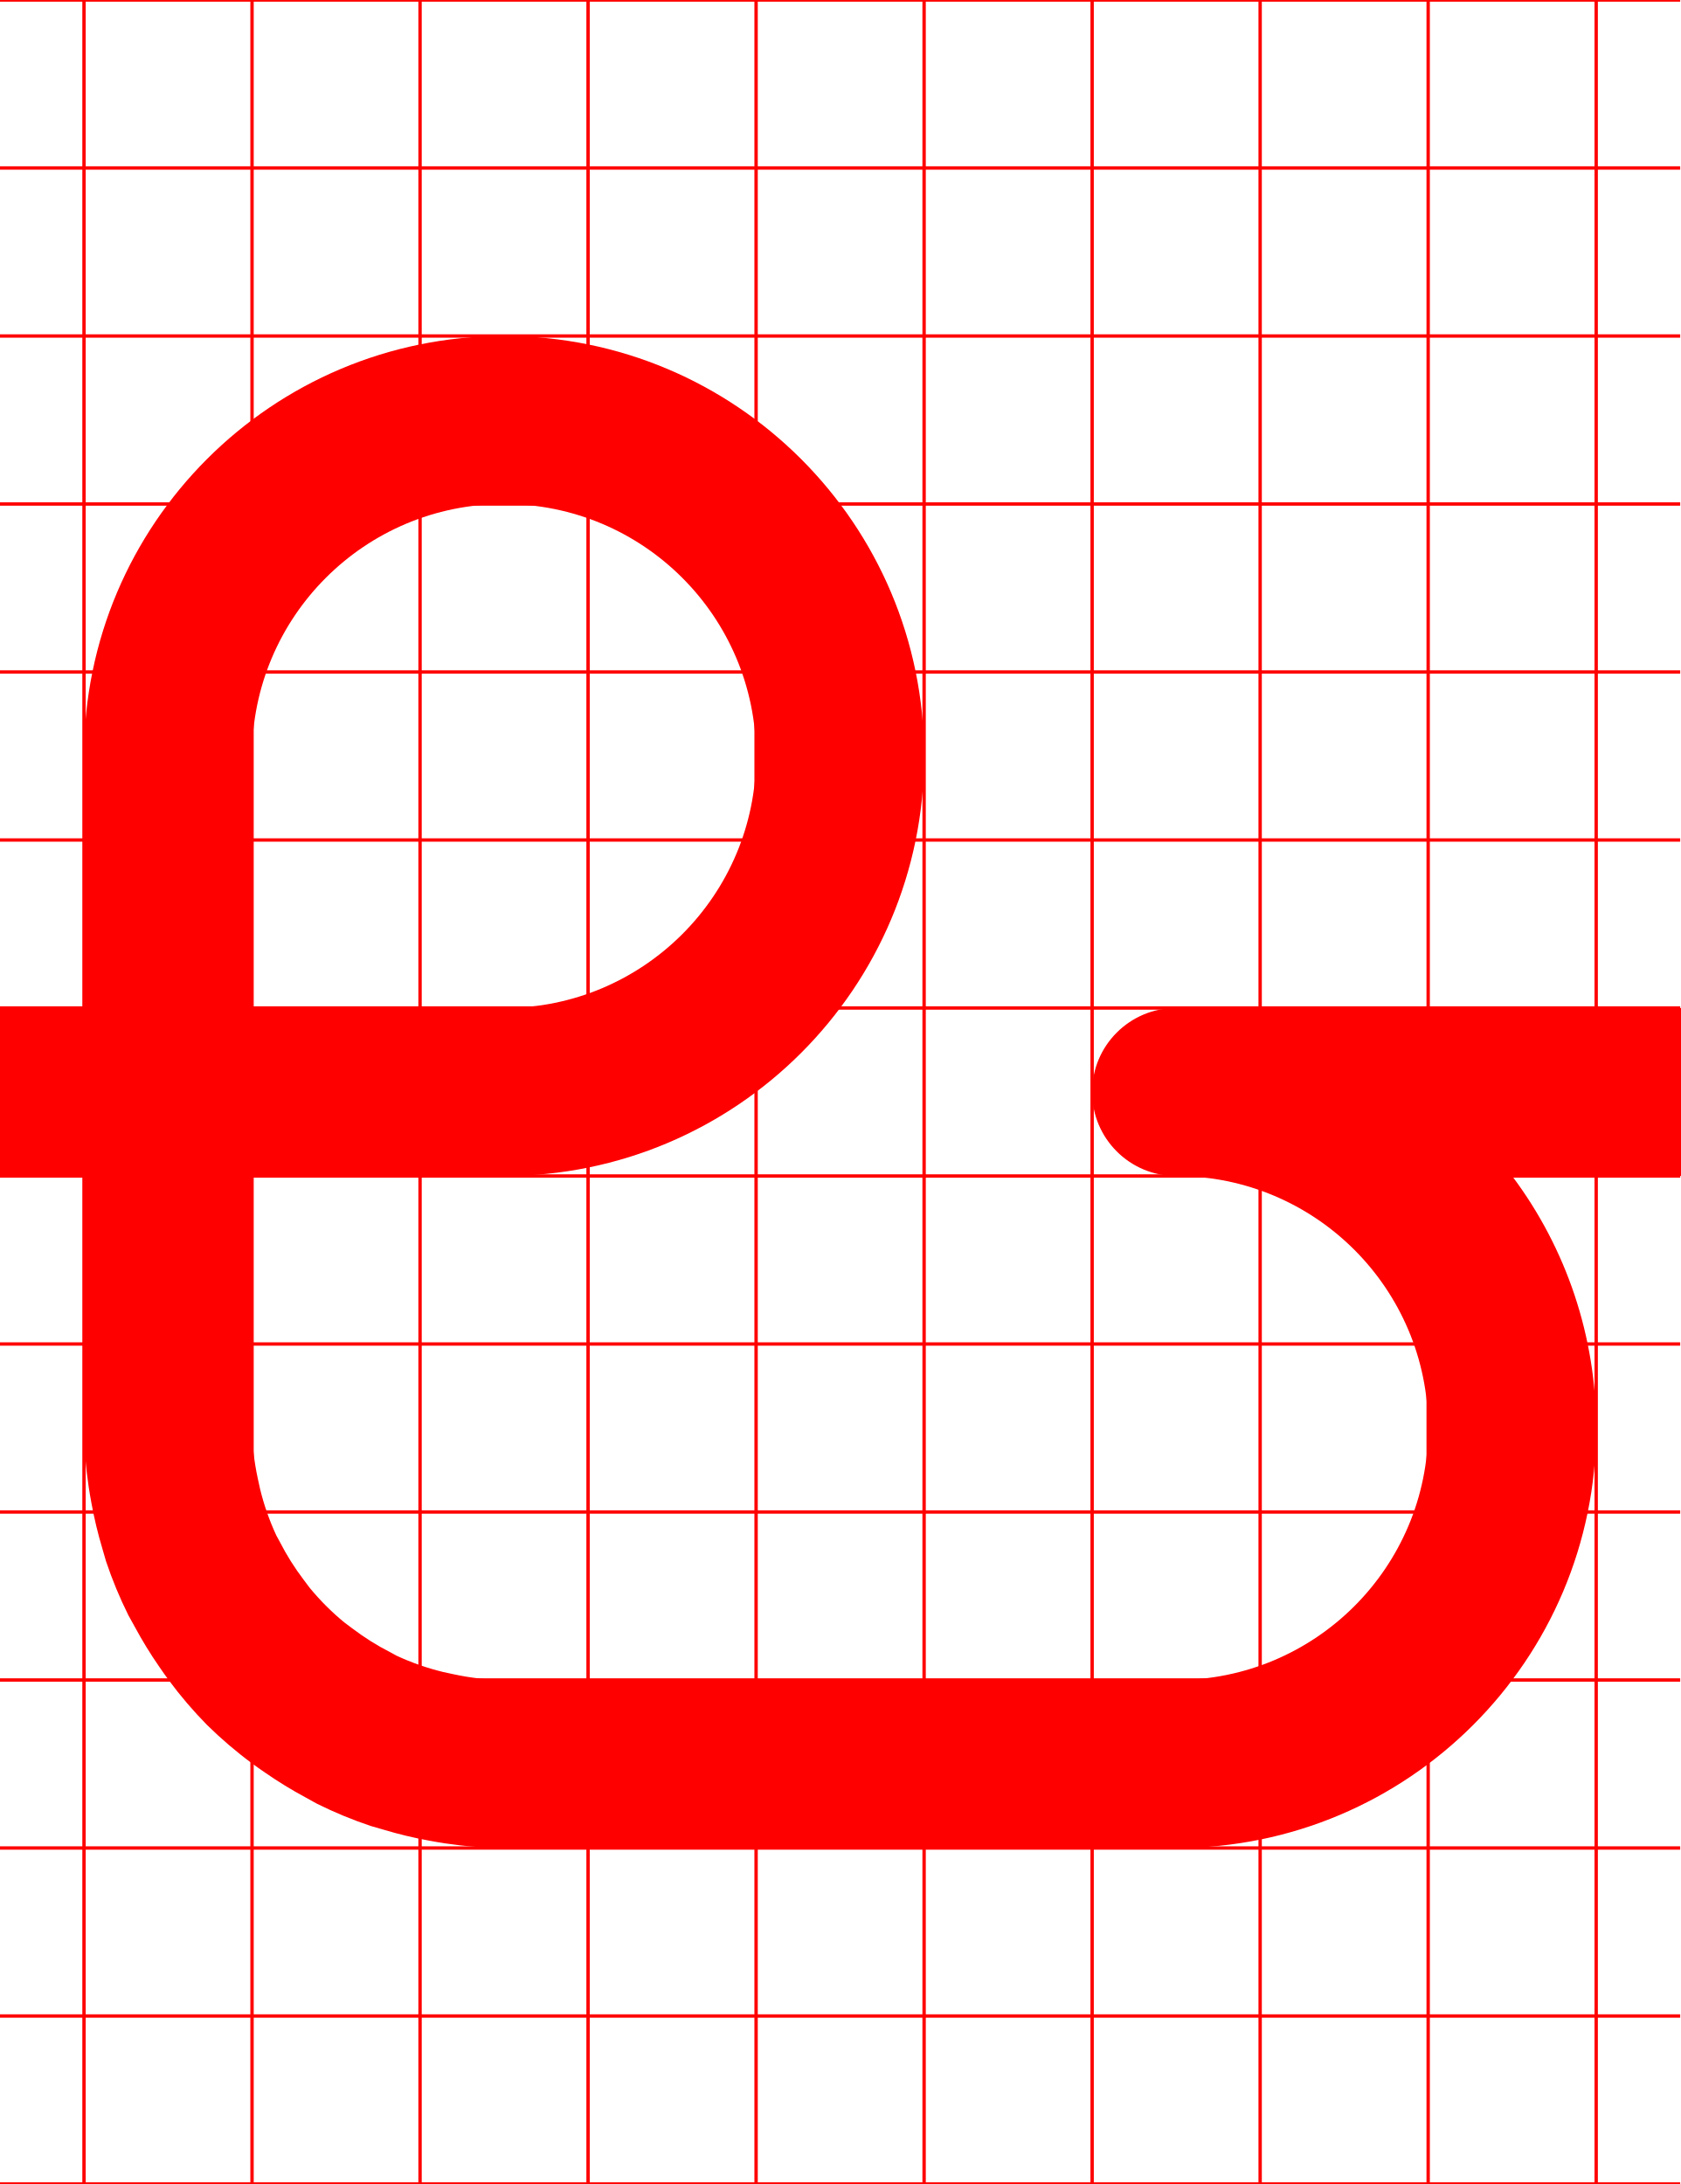
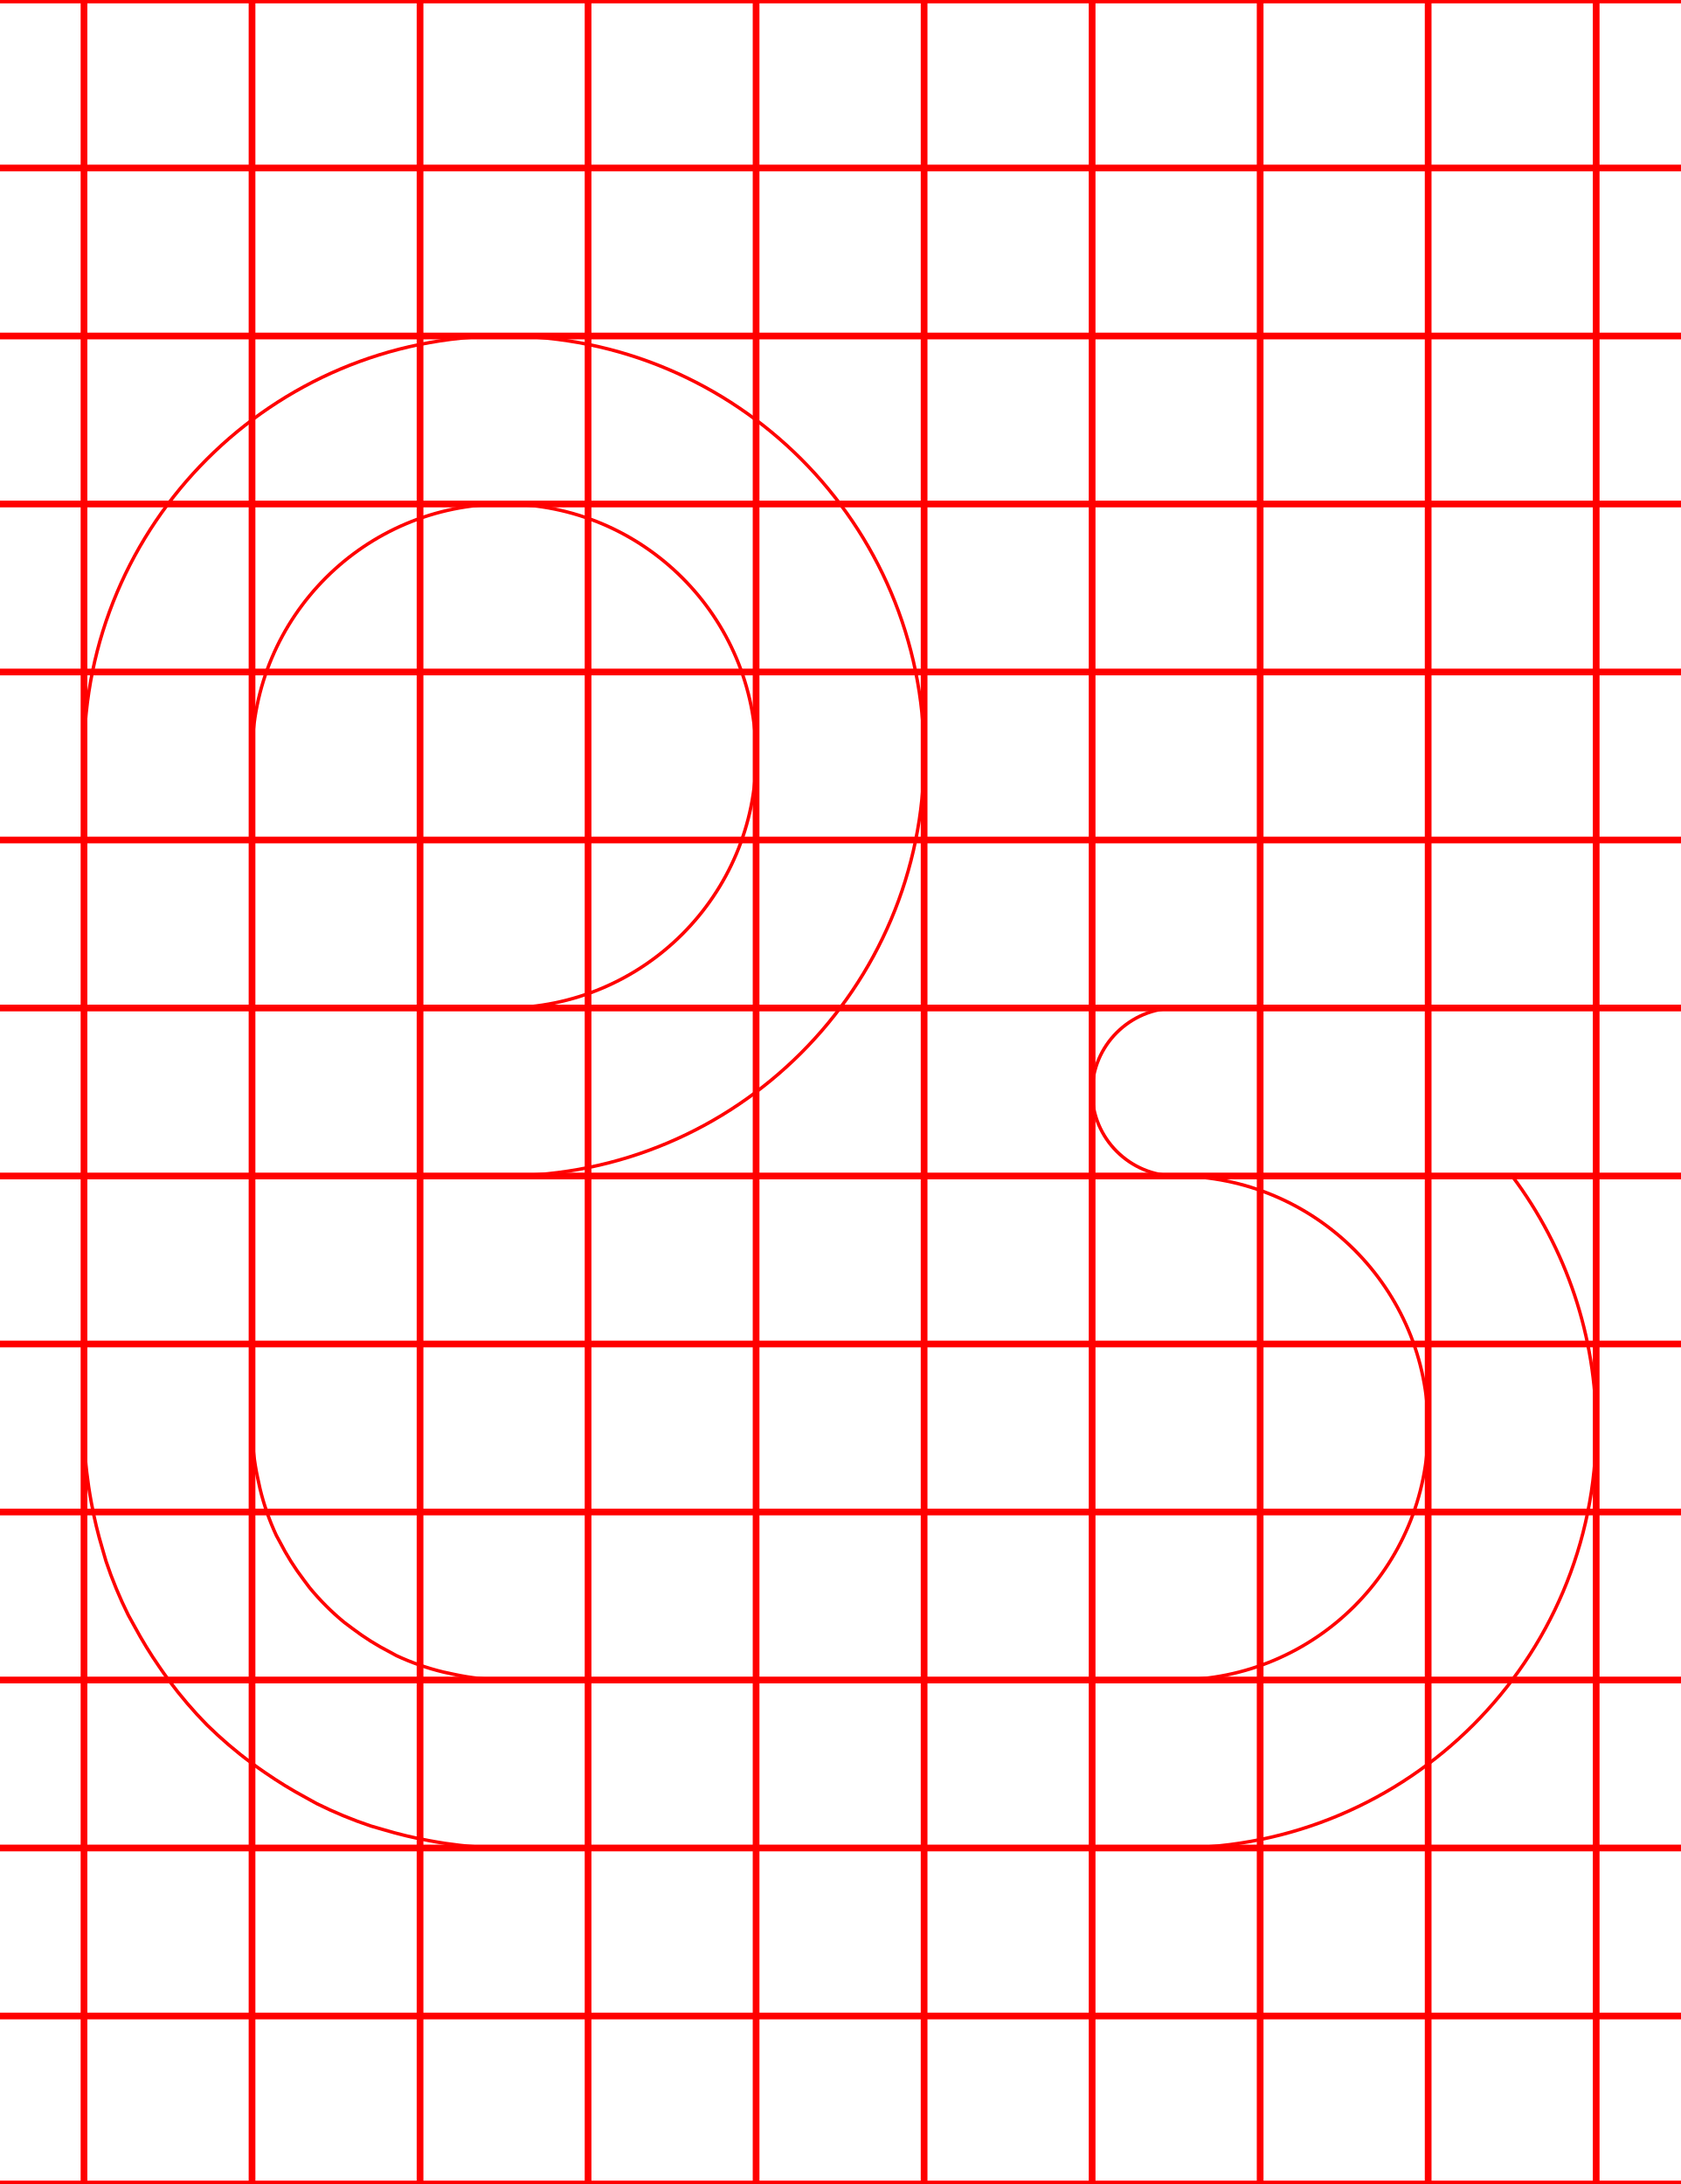
<svg xmlns="http://www.w3.org/2000/svg" width="500" height="650">
-   <path d="M 150 100 A 125 125 0 0 0 25 225 L 25 300 L 0 300 A 25 25 0 0 0 -25 325 A 25 25 0 0 0 0 350 L 25 350 L 25 425 A 125 125 0 0 0 26.381 442.461 A 125 125 0 0 0 27.199 447.289 A 125 125 0 0 0 30.461 460.891 A 125 125 0 0 0 31.551 464.66 A 125 125 0 0 0 38.199 480.721 A 125 125 0 0 0 40.08 484.119 A 125 125 0 0 0 47.41 496.08 A 125 125 0 0 0 50.24 500.08 A 125 125 0 0 0 61.609 513.381 A 125 125 0 0 0 74.92 524.76 A 125 125 0 0 0 78.92 527.59 A 125 125 0 0 0 90.881 534.92 A 125 125 0 0 0 94.279 536.801 A 125 125 0 0 0 110.34 543.449 A 125 125 0 0 0 114.109 544.539 A 125 125 0 0 0 127.711 547.811 A 125 125 0 0 0 132.539 548.631 A 125 125 0 0 0 150 550 L 350 550 A 125 125 0 0 0 475 425 A 125 125 0 0 0 449.98 350 L 500 350 A 25 25 0 0 0 525 325 A 25 25 0 0 0 500 300 L 350 300 A 25 25 0 0 0 325 325 A 25 25 0 0 0 350 350 A 75 75 0 0 1 425 425 A 75 75 0 0 1 350 500 L 150 500 A 75 75 0 0 1 135.131 498.32 A 75 75 0 0 1 131.869 497.619 A 75 75 0 0 1 118 492.76 L 116.17 491.76 A 75 75 0 0 1 104.85 484.65 A 75 75 0 0 1 102.471 482.869 A 75 75 0 0 1 92.131 472.529 A 75 75 0 0 1 90.35 470.15 A 75 75 0 0 1 83.24 458.83 L 82.24 457 A 75 75 0 0 1 77.391 443.131 A 75 75 0 0 1 76.68 439.869 A 75 75 0 0 1 75 425 L 75 350 L 150 350 A 125 125 0 0 0 275 225 A 125 125 0 0 0 150 100 z M 150 150 A 75 75 0 0 1 225 225 A 75 75 0 0 1 150 300 L 75 300 L 75 225 A 75 75 0 0 1 150 150 z " style="fill:red" />
-   <path d="M0-.5v1h24.5v49H0v1h24.5v49H0v1h24.5v49H0v1h24.5v49H0v1h24.5v49H0v1h24.5v49H0v1h24.5v49H0v1h24.5v49H0v1h24.5v49H0v1h24.5v49H0v1h24.5v49H0v1h24.5v49H0v1h24.5v49H0v1h500v-1h-24.5v-49H500v-1h-24.5v-49H500v-1h-24.5v-49H500v-1h-24.5v-49H500v-1h-24.5v-49H500v-1h-24.5v-49H500v-1h-24.5v-49H500v-1h-24.5v-49H500v-1h-24.5v-49H500v-1h-24.5v-49H500v-1h-24.5v-49H500v-1h-24.5v-49H500v-1h-24.5V.5H500v-1zm25.5 1h49v49h-49zm50 0h49v49h-49zm50 0h49v49h-49zm50 0h49v49h-49zm50 0h49v49h-49zm50 0h49v49h-49zm50 0h49v49h-49zm50 0h49v49h-49zm50 0h49v49h-49zm-400 50h49v49h-49zm50 0h49v49h-49zm50 0h49v49h-49zm50 0h49v49h-49zm50 0h49v49h-49zm50 0h49v49h-49zm50 0h49v49h-49zm50 0h49v49h-49zm50 0h49v49h-49zm-400 50h49v49h-49zm50 0h49v49h-49zm50 0h49v49h-49zm50 0h49v49h-49zm50 0h49v49h-49zm50 0h49v49h-49zm50 0h49v49h-49zm50 0h49v49h-49zm50 0h49v49h-49zm-400 50h49v49h-49zm50 0h49v49h-49zm50 0h49v49h-49zm50 0h49v49h-49zm50 0h49v49h-49zm50 0h49v49h-49zm50 0h49v49h-49zm50 0h49v49h-49zm50 0h49v49h-49zm-400 50h49v49h-49zm50 0h49v49h-49zm50 0h49v49h-49zm50 0h49v49h-49zm50 0h49v49h-49zm50 0h49v49h-49zm50 0h49v49h-49zm50 0h49v49h-49zm50 0h49v49h-49zm-400 50h49v49h-49zm50 0h49v49h-49zm50 0h49v49h-49zm50 0h49v49h-49zm50 0h49v49h-49zm50 0h49v49h-49zm50 0h49v49h-49zm50 0h49v49h-49zm50 0h49v49h-49zm-400 50h49v49h-49zm50 0h49v49h-49zm50 0h49v49h-49zm50 0h49v49h-49zm50 0h49v49h-49zm50 0h49v49h-49zm50 0h49v49h-49zm50 0h49v49h-49zm50 0h49v49h-49zm-400 50h49v49h-49zm50 0h49v49h-49zm50 0h49v49h-49zm50 0h49v49h-49zm50 0h49v49h-49zm50 0h49v49h-49zm50 0h49v49h-49zm50 0h49v49h-49zm50 0h49v49h-49zm-400 50h49v49h-49zm50 0h49v49h-49zm50 0h49v49h-49zm50 0h49v49h-49zm50 0h49v49h-49zm50 0h49v49h-49zm50 0h49v49h-49zm50 0h49v49h-49zm50 0h49v49h-49zm-400 50h49v49h-49zm50 0h49v49h-49zm50 0h49v49h-49zm50 0h49v49h-49zm50 0h49v49h-49zm50 0h49v49h-49zm50 0h49v49h-49zm50 0h49v49h-49zm50 0h49v49h-49zm-400 50h49v49h-49zm50 0h49v49h-49zm50 0h49v49h-49zm50 0h49v49h-49zm50 0h49v49h-49zm50 0h49v49h-49zm50 0h49v49h-49zm50 0h49v49h-49zm50 0h49v49h-49zm-400 50h49v49h-49zm50 0h49v49h-49zm50 0h49v49h-49zm50 0h49v49h-49zm50 0h49v49h-49zm50 0h49v49h-49zm50 0h49v49h-49zm50 0h49v49h-49zm50 0h49v49h-49zm-400 50h49v49h-49zm50 0h49v49h-49zm50 0h49v49h-49zm50 0h49v49h-49zm50 0h49v49h-49zm50 0h49v49h-49zm50 0h49v49h-49zm50 0h49v49h-49zm50 0h49v49h-49z" style="fill:red" />
+   <path d="M 150 100 A 125 125 0 0 0 25 225 L 25 300 L 0 300 A 25 25 0 0 0 -25 325 A 25 25 0 0 0 0 350 L 25 350 L 25 425 A 125 125 0 0 0 26.381 442.461 A 125 125 0 0 0 27.199 447.289 A 125 125 0 0 0 30.461 460.891 A 125 125 0 0 0 31.551 464.66 A 125 125 0 0 0 38.199 480.721 A 125 125 0 0 0 40.08 484.119 A 125 125 0 0 0 47.41 496.08 A 125 125 0 0 0 50.24 500.08 A 125 125 0 0 0 61.609 513.381 A 125 125 0 0 0 74.92 524.76 A 125 125 0 0 0 78.92 527.59 A 125 125 0 0 0 90.881 534.92 A 125 125 0 0 0 94.279 536.801 A 125 125 0 0 0 110.34 543.449 A 125 125 0 0 0 114.109 544.539 A 125 125 0 0 0 127.711 547.811 A 125 125 0 0 0 132.539 548.631 A 125 125 0 0 0 150 550 L 350 550 A 125 125 0 0 0 475 425 A 125 125 0 0 0 449.98 350 L 500 350 A 25 25 0 0 0 525 325 A 25 25 0 0 0 500 300 L 350 300 A 25 25 0 0 0 325 325 A 25 25 0 0 0 350 350 A 75 75 0 0 1 425 425 A 75 75 0 0 1 350 500 L 150 500 A 75 75 0 0 1 135.131 498.32 A 75 75 0 0 1 131.869 497.619 A 75 75 0 0 1 118 492.76 L 116.17 491.76 A 75 75 0 0 1 104.85 484.65 A 75 75 0 0 1 102.471 482.869 A 75 75 0 0 1 92.131 472.529 A 75 75 0 0 1 90.35 470.15 A 75 75 0 0 1 83.24 458.83 L 82.24 457 A 75 75 0 0 1 77.391 443.131 A 75 75 0 0 1 76.68 439.869 A 75 75 0 0 1 75 425 L 75 350 L 150 350 A 125 125 0 0 0 275 225 A 125 125 0 0 0 150 100 z M 150 150 A 75 75 0 0 1 225 225 A 75 75 0 0 1 150 300 L 75 300 L 75 225 A 75 75 0 0 1 150 150 z " style="fill:none;stroke:red;" />
+   <path d="M0-.5v1h24.5v49H0v1h24.5v49H0v1h24.5v49H0v1h24.5v49H0v1h24.5v49H0v1h24.5v49H0v1h24.5v49H0v1h24.5v49H0v1h24.5v49H0v1h24.5v49H0v1h24.5v49H0v1h24.5v49H0v1h24.5v49H0v1h500v-1h-24.5v-49H500v-1h-24.5v-49H500v-1h-24.5v-49H500v-1h-24.5v-49H500v-1h-24.5v-49H500v-1h-24.5v-49H500v-1h-24.5v-49H500v-1h-24.5v-49H500v-1h-24.5v-49H500v-1h-24.5v-49H500v-1h-24.5v-49H500v-1h-24.5v-49H500v-1h-24.5V.5H500v-1zm25.5 1h49v49h-49zm50 0h49v49h-49zm50 0h49v49h-49zm50 0h49v49h-49zm50 0h49v49h-49zm50 0h49v49h-49zm50 0h49v49h-49zm50 0h49v49h-49zm50 0h49v49h-49zm-400 50h49v49h-49zm50 0h49v49h-49zm50 0h49v49h-49zm50 0h49v49h-49zm50 0h49v49h-49zm50 0h49v49h-49zm50 0h49v49h-49zm50 0h49v49h-49zm50 0h49v49h-49zm-400 50h49v49h-49zm50 0h49v49h-49zm50 0h49v49h-49zm50 0h49v49h-49zm50 0h49v49h-49zm50 0h49v49h-49zm50 0h49v49h-49zm50 0h49v49h-49zm50 0h49v49h-49zm-400 50h49v49h-49zm50 0h49v49h-49zm50 0h49v49h-49zm50 0h49v49h-49zm50 0h49v49h-49zm50 0h49v49h-49zm50 0h49v49h-49zm50 0h49v49h-49zm50 0h49v49h-49zm-400 50h49v49h-49zm50 0h49v49h-49zm50 0h49v49h-49zm50 0h49v49h-49zm50 0h49v49h-49zm50 0h49v49h-49zm50 0h49v49h-49zm50 0h49v49h-49zm50 0h49v49h-49zm-400 50h49v49h-49zm50 0h49v49h-49zm50 0h49v49h-49zm50 0h49v49h-49zm50 0h49v49h-49zm50 0h49v49h-49zm50 0h49v49h-49zm50 0h49v49h-49zm50 0h49v49h-49zm-400 50h49v49h-49zm50 0h49v49h-49zm50 0h49v49h-49zm50 0h49v49h-49zm50 0h49v49h-49zm50 0h49v49h-49zm50 0h49v49h-49zm50 0h49v49h-49zm50 0h49v49h-49zm-400 50h49v49h-49zm50 0h49v49h-49zm50 0h49v49h-49zm50 0h49v49h-49zm50 0h49v49h-49zm50 0h49v49h-49zm50 0h49v49h-49zm50 0h49v49h-49zm50 0h49v49h-49zm-400 50h49v49h-49zm50 0h49v49h-49zm50 0h49v49h-49zm50 0h49v49h-49zm50 0h49v49h-49zm50 0h49v49h-49zm50 0h49v49h-49zm50 0h49v49h-49zm50 0h49v49h-49zm-400 50h49v49h-49zm50 0h49v49h-49zm50 0h49v49h-49zm50 0h49v49h-49zm50 0h49v49h-49zm50 0h49v49h-49zm50 0h49v49h-49zm50 0h49v49h-49zm50 0h49v49h-49zm-400 50h49v49h-49zm50 0h49v49h-49zm50 0h49v49h-49zm50 0h49v49h-49zm50 0h49v49h-49zm50 0h49v49h-49zm50 0h49v49h-49zm50 0h49v49h-49zm50 0h49v49h-49zm-400 50h49v49h-49zm50 0h49v49h-49zm50 0h49v49h-49zm50 0h49v49h-49zm50 0h49v49h-49zm50 0h49v49h-49zm50 0h49v49h-49zm50 0h49v49h-49zm50 0h49v49h-49zm-400 50h49v49h-49zm50 0h49v49h-49zm50 0h49v49h-49zm50 0h49v49h-49zm50 0h49v49h-49zm50 0h49v49h-49zm50 0h49v49h-49zm50 0h49v49h-49zm50 0h49v49h-49z" style="fill:none;stroke:red;" />
</svg>
